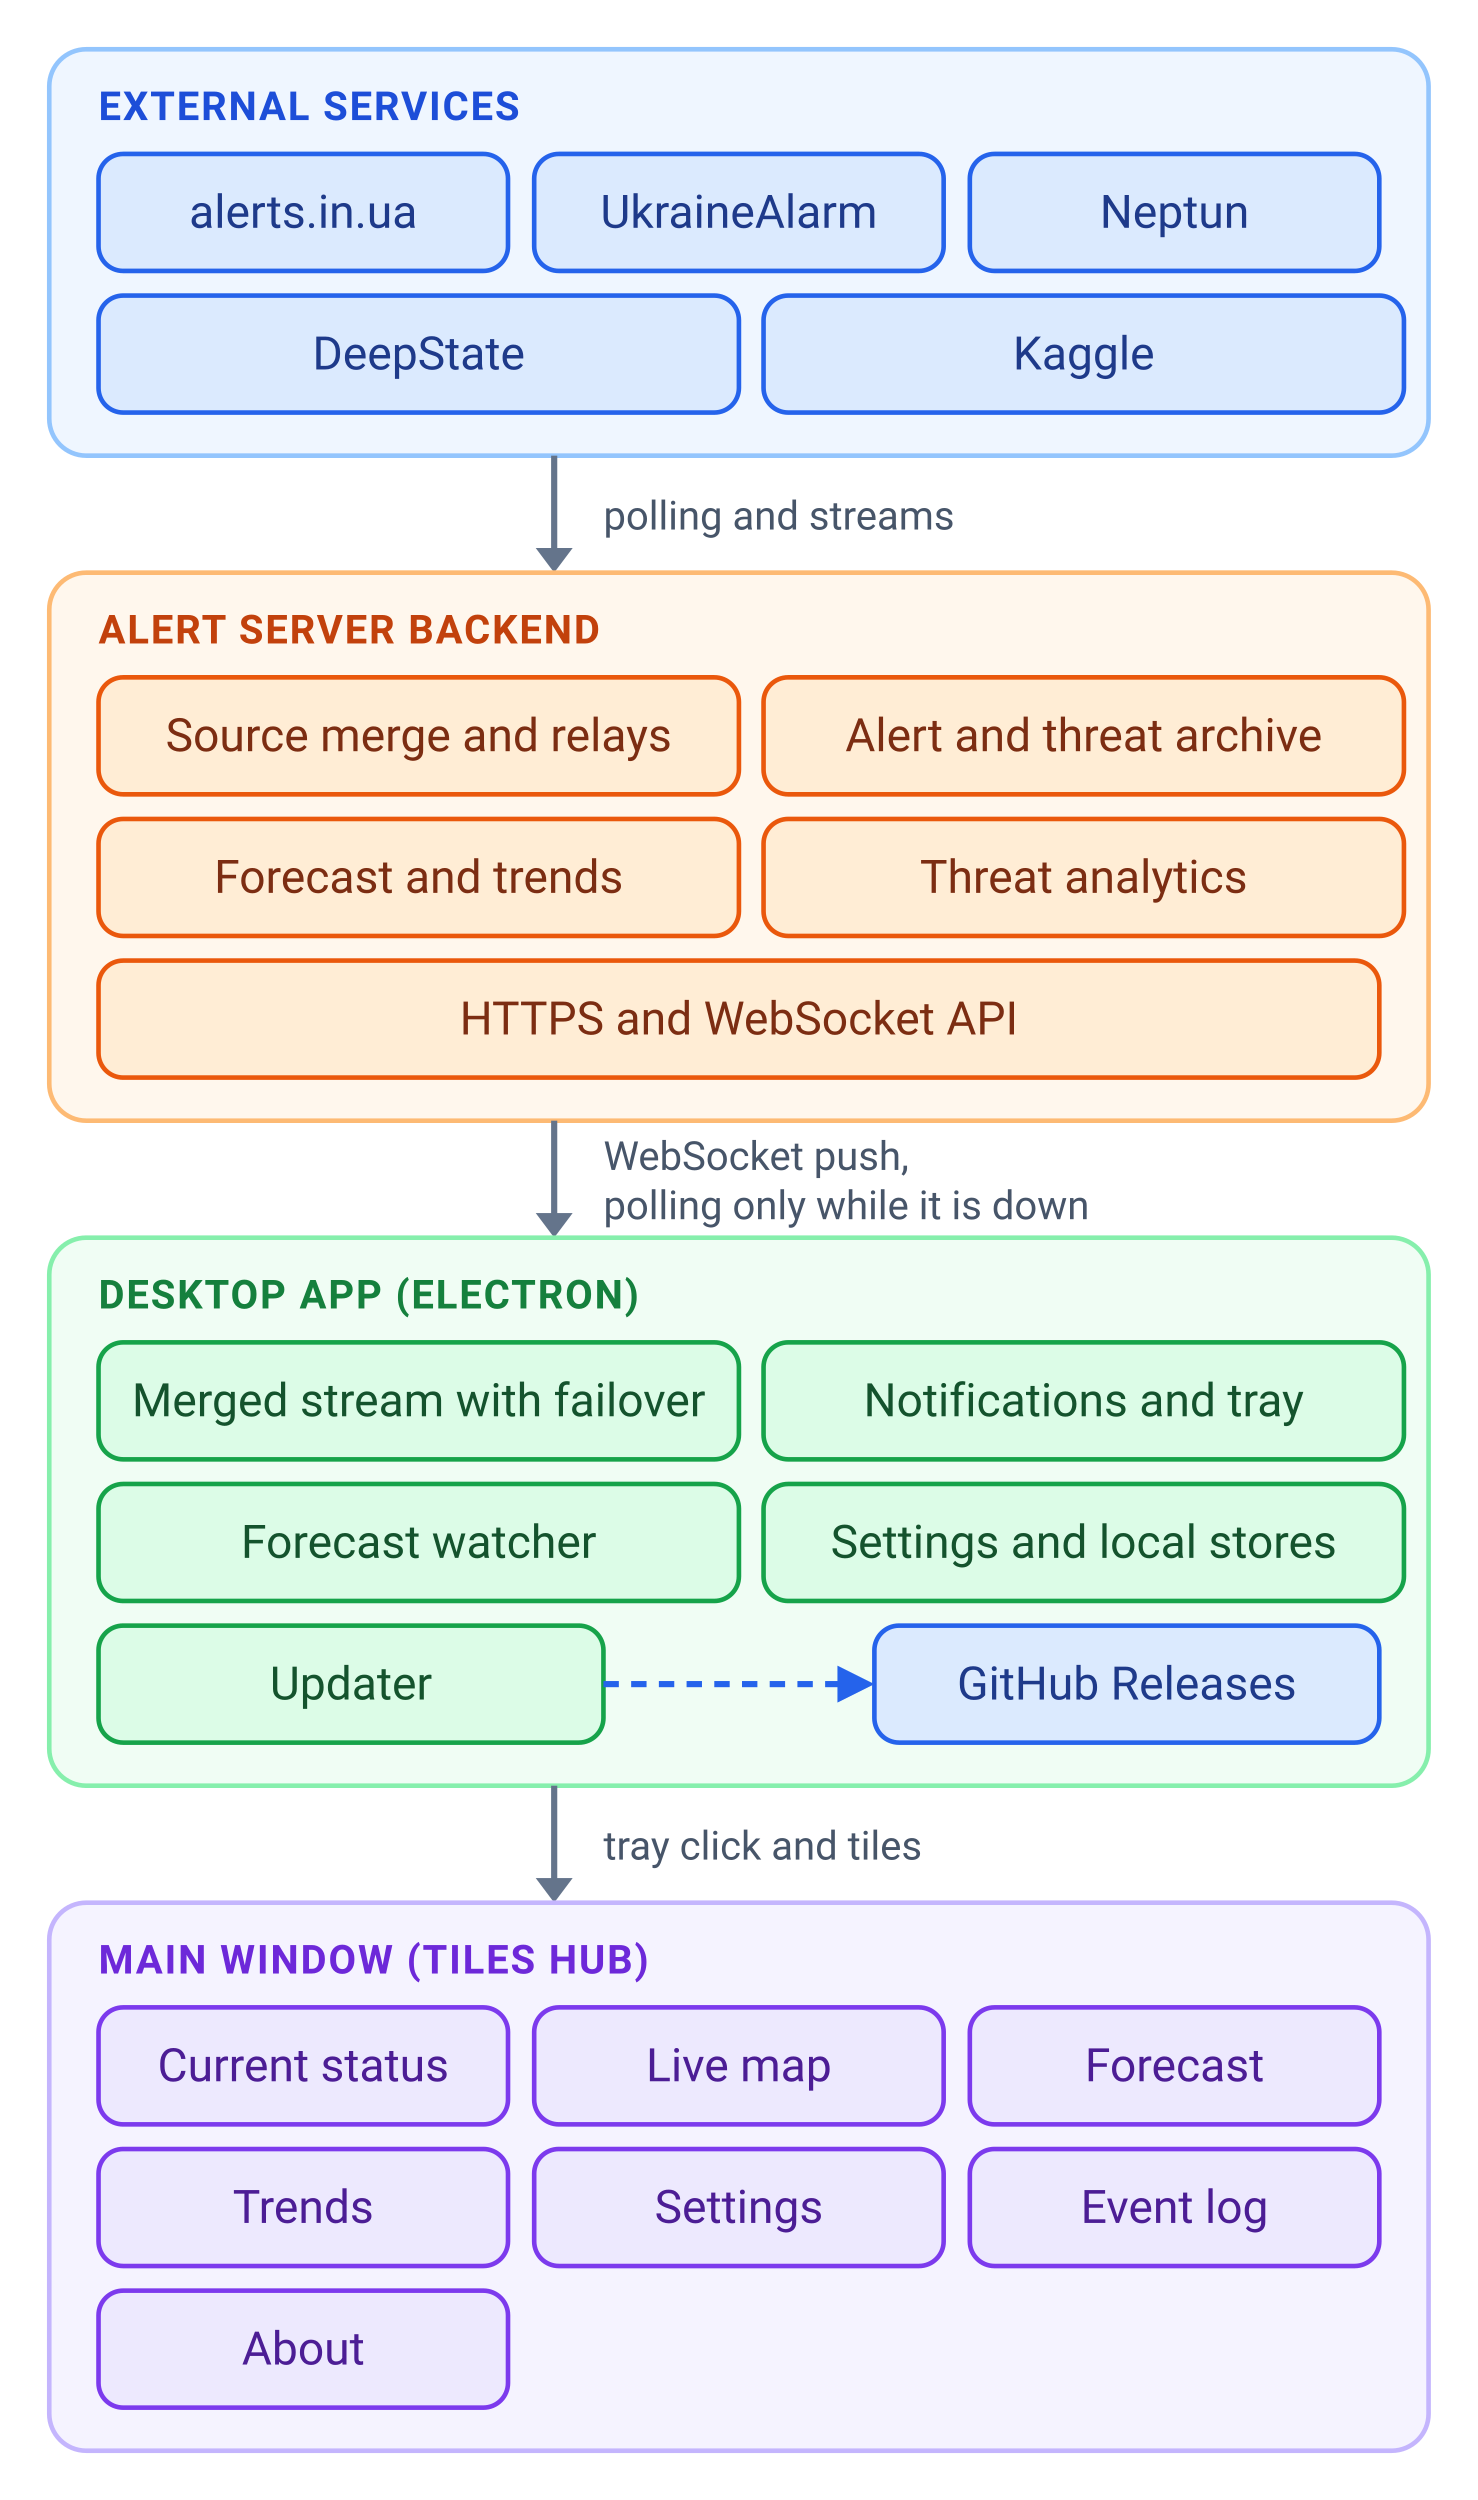
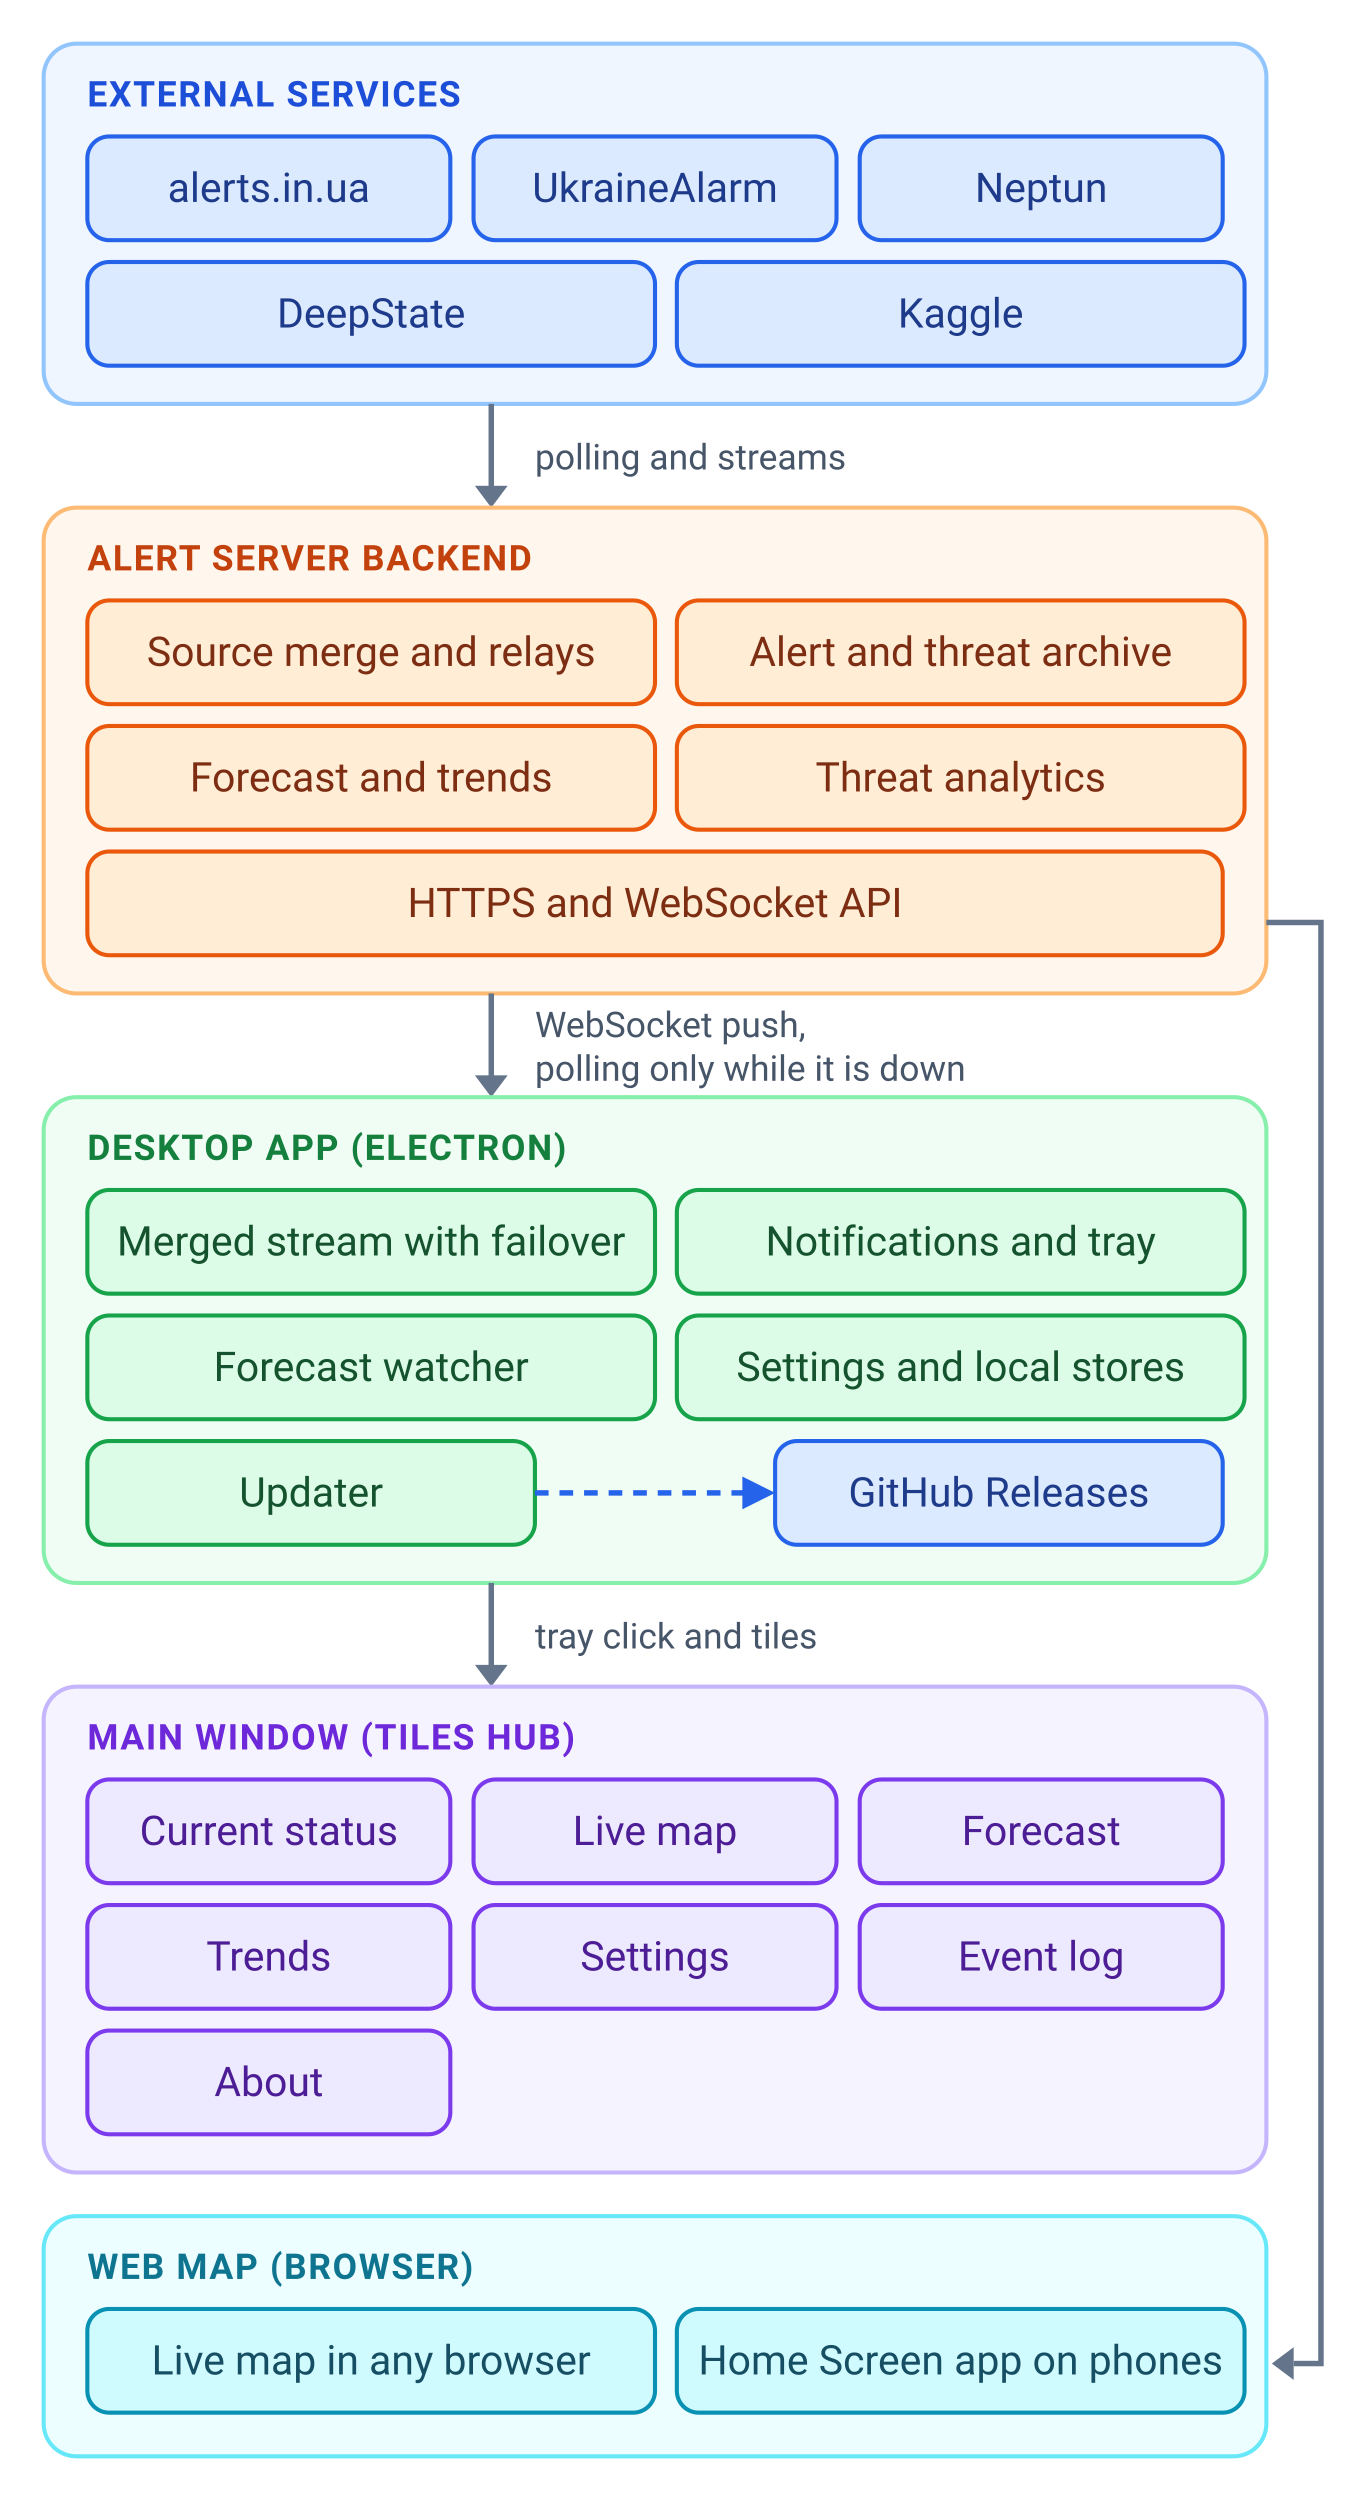
- <svg xmlns="http://www.w3.org/2000/svg" viewBox="0 0 480 812" role="img" aria-label="Alert Server architecture: external services feed the backend, which pushes to the desktop app and its main window" font-family="'Segoe UI', system-ui, -apple-system, Roboto, Helvetica, Arial, sans-serif">
+ <svg xmlns="http://www.w3.org/2000/svg" viewBox="0 0 500 916" role="img" aria-label="Alert Server architecture: external services feed the backend, which pushes to the desktop app with its main window and also serves the web map" font-family="'Segoe UI', system-ui, -apple-system, Roboto, Helvetica, Arial, sans-serif">
  <style>
    .band-ext { fill: #eff6ff; stroke: #93c5fd; }
    .band-srv { fill: #fff7ed; stroke: #fdba74; }
    .band-app { fill: #f0fdf4; stroke: #86efac; }
    .band-win { fill: #f5f3ff; stroke: #c4b5fd; }
    .box-ext { fill: #dbeafe; stroke: #2563eb; }
    .box-srv { fill: #ffedd5; stroke: #ea580c; }
    .box-app { fill: #dcfce7; stroke: #16a34a; }
    .box-win { fill: #ede9fe; stroke: #7c3aed; }
    .txt-ext { fill: #1e3a8a; }
    .txt-srv { fill: #7c2d12; }
    .txt-app { fill: #14532d; }
    .txt-win { fill: #4c1d95; }
    .title-ext { fill: #1d4ed8; }
    .title-srv { fill: #c2410c; }
    .title-app { fill: #15803d; }
    .title-win { fill: #6d28d9; }
    .arrow { stroke: #64748b; fill: none; }
    .arrow-dash { stroke: #2563eb; fill: none; }
    .head { fill: #64748b; }
    .head-dash { fill: #2563eb; }
    .note { fill: #475569; }
+     .band-web { fill: #ecfeff; stroke: #67e8f9; }
+     .box-web { fill: #cffafe; stroke: #0891b2; }
+     .txt-web { fill: #164e63; }
+     .title-web { fill: #0e7490; }
    @media (prefers-color-scheme: dark) {
        .band-ext { fill: #172554; stroke: #3b82f6; }
        .band-srv { fill: #431407; stroke: #ea580c; }
        .band-app { fill: #052e16; stroke: #22c55e; }
        .band-win { fill: #2e1065; stroke: #8b5cf6; }
        .box-ext { fill: #1e3a8a; stroke: #60a5fa; }
        .box-srv { fill: #7c2d12; stroke: #fb923c; }
        .box-app { fill: #14532d; stroke: #4ade80; }
        .box-win { fill: #4c1d95; stroke: #a78bfa; }
        .txt-ext { fill: #dbeafe; }
        .txt-srv { fill: #ffedd5; }
        .txt-app { fill: #dcfce7; }
        .txt-win { fill: #ede9fe; }
        .title-ext { fill: #93c5fd; }
        .title-srv { fill: #fdba74; }
        .title-app { fill: #86efac; }
        .title-win { fill: #c4b5fd; }
        .arrow { stroke: #94a3b8; }
        .arrow-dash { stroke: #60a5fa; }
        .head { fill: #94a3b8; }
        .head-dash { fill: #60a5fa; }
        .note { fill: #cbd5e1; }
+         .band-web { fill: #083344; stroke: #06b6d4; }
+         .box-web { fill: #164e63; stroke: #22d3ee; }
+         .txt-web { fill: #cffafe; }
+         .title-web { fill: #67e8f9; }
    }
</style>
  <rect class="band-ext" x="16" y="16" width="448" height="132" rx="12" stroke-width="1.5" />
  <text class="title-ext" x="32" y="39" font-size="13" font-weight="700" letter-spacing="0.6">EXTERNAL SERVICES</text>
  <rect class="box-ext" x="32" y="50" width="133" height="38" rx="8" stroke-width="1.5" />
  <text class="txt-ext" x="98.5" y="74" font-size="15" text-anchor="middle">alerts.in.ua</text>
  <rect class="box-ext" x="173.5" y="50" width="133" height="38" rx="8" stroke-width="1.5" />
  <text class="txt-ext" x="240" y="74" font-size="15" text-anchor="middle">UkraineAlarm</text>
  <rect class="box-ext" x="315" y="50" width="133" height="38" rx="8" stroke-width="1.5" />
  <text class="txt-ext" x="381.5" y="74" font-size="15" text-anchor="middle">Neptun</text>
  <rect class="box-ext" x="32" y="96" width="208" height="38" rx="8" stroke-width="1.5" />
  <text class="txt-ext" x="136" y="120" font-size="15" text-anchor="middle">DeepState</text>
  <rect class="box-ext" x="248" y="96" width="208" height="38" rx="8" stroke-width="1.5" />
  <text class="txt-ext" x="352" y="120" font-size="15" text-anchor="middle">Kaggle</text>
  <line class="arrow" x1="180" y1="148" x2="180" y2="180" stroke-width="2" />
  <path class="head" d="M174 178 L180 186 L186 178 Z" />
  <text class="note" x="196" y="172" font-size="13">polling and streams</text>
  <rect class="band-srv" x="16" y="186" width="448" height="178" rx="12" stroke-width="1.5" />
  <text class="title-srv" x="32" y="209" font-size="13" font-weight="700" letter-spacing="0.6">ALERT SERVER BACKEND</text>
  <rect class="box-srv" x="32" y="220" width="208" height="38" rx="8" stroke-width="1.5" />
  <text class="txt-srv" x="136" y="244" font-size="15" text-anchor="middle">Source merge and relays</text>
  <rect class="box-srv" x="248" y="220" width="208" height="38" rx="8" stroke-width="1.5" />
  <text class="txt-srv" x="352" y="244" font-size="15" text-anchor="middle">Alert and threat archive</text>
  <rect class="box-srv" x="32" y="266" width="208" height="38" rx="8" stroke-width="1.5" />
  <text class="txt-srv" x="136" y="290" font-size="15" text-anchor="middle">Forecast and trends</text>
  <rect class="box-srv" x="248" y="266" width="208" height="38" rx="8" stroke-width="1.5" />
  <text class="txt-srv" x="352" y="290" font-size="15" text-anchor="middle">Threat analytics</text>
  <rect class="box-srv" x="32" y="312" width="416" height="38" rx="8" stroke-width="1.5" />
  <text class="txt-srv" x="240" y="336" font-size="15" text-anchor="middle">HTTPS and WebSocket API</text>
  <line class="arrow" x1="180" y1="364" x2="180" y2="396" stroke-width="2" />
  <path class="head" d="M174 394 L180 402 L186 394 Z" />
  <text class="note" x="196" y="380" font-size="13">WebSocket push,</text>
  <text class="note" x="196" y="396" font-size="13">polling only while it is down</text>
  <rect class="band-app" x="16" y="402" width="448" height="178" rx="12" stroke-width="1.5" />
  <text class="title-app" x="32" y="425" font-size="13" font-weight="700" letter-spacing="0.6">DESKTOP APP (ELECTRON)</text>
  <rect class="box-app" x="32" y="436" width="208" height="38" rx="8" stroke-width="1.5" />
  <text class="txt-app" x="136" y="460" font-size="15" text-anchor="middle">Merged stream with failover</text>
  <rect class="box-app" x="248" y="436" width="208" height="38" rx="8" stroke-width="1.5" />
  <text class="txt-app" x="352" y="460" font-size="15" text-anchor="middle">Notifications and tray</text>
  <rect class="box-app" x="32" y="482" width="208" height="38" rx="8" stroke-width="1.5" />
  <text class="txt-app" x="136" y="506" font-size="15" text-anchor="middle">Forecast watcher</text>
  <rect class="box-app" x="248" y="482" width="208" height="38" rx="8" stroke-width="1.5" />
  <text class="txt-app" x="352" y="506" font-size="15" text-anchor="middle">Settings and local stores</text>
  <rect class="box-app" x="32" y="528" width="164" height="38" rx="8" stroke-width="1.5" />
  <text class="txt-app" x="114" y="552" font-size="15" text-anchor="middle">Updater</text>
  <rect class="box-ext" x="284" y="528" width="164" height="38" rx="8" stroke-width="1.5" />
  <text class="txt-ext" x="366" y="552" font-size="15" text-anchor="middle">GitHub Releases</text>
  <line class="arrow-dash" x1="196" y1="547" x2="274" y2="547" stroke-width="2" stroke-dasharray="5 4" />
  <path class="head-dash" d="M272 541 L284 547 L272 553 Z" />
  <line class="arrow" x1="180" y1="580" x2="180" y2="612" stroke-width="2" />
  <path class="head" d="M174 610 L180 618 L186 610 Z" />
  <text class="note" x="196" y="604" font-size="13">tray click and tiles</text>
  <rect class="band-win" x="16" y="618" width="448" height="178" rx="12" stroke-width="1.5" />
  <text class="title-win" x="32" y="641" font-size="13" font-weight="700" letter-spacing="0.6">MAIN WINDOW (TILES HUB)</text>
  <rect class="box-win" x="32" y="652" width="133" height="38" rx="8" stroke-width="1.5" />
  <text class="txt-win" x="98.5" y="676" font-size="15" text-anchor="middle">Current status</text>
  <rect class="box-win" x="173.5" y="652" width="133" height="38" rx="8" stroke-width="1.5" />
  <text class="txt-win" x="240" y="676" font-size="15" text-anchor="middle">Live map</text>
  <rect class="box-win" x="315" y="652" width="133" height="38" rx="8" stroke-width="1.5" />
  <text class="txt-win" x="381.5" y="676" font-size="15" text-anchor="middle">Forecast</text>
  <rect class="box-win" x="32" y="698" width="133" height="38" rx="8" stroke-width="1.5" />
  <text class="txt-win" x="98.5" y="722" font-size="15" text-anchor="middle">Trends</text>
  <rect class="box-win" x="173.5" y="698" width="133" height="38" rx="8" stroke-width="1.5" />
  <text class="txt-win" x="240" y="722" font-size="15" text-anchor="middle">Settings</text>
  <rect class="box-win" x="315" y="698" width="133" height="38" rx="8" stroke-width="1.5" />
  <text class="txt-win" x="381.5" y="722" font-size="15" text-anchor="middle">Event log</text>
  <rect class="box-win" x="32" y="744" width="133" height="38" rx="8" stroke-width="1.5" />
  <text class="txt-win" x="98.5" y="768" font-size="15" text-anchor="middle">About</text>
+   <path class="arrow" d="M464 338 H484 V866 H474" stroke-width="2" fill="none" />
+   <path class="head" d="M474 860 L466 866 L474 872 Z" />
+   <rect class="band-web" x="16" y="812" width="448" height="88" rx="12" stroke-width="1.5" />
+   <text class="title-web" x="32" y="835" font-size="13" font-weight="700" letter-spacing="0.6">WEB MAP (BROWSER)</text>
+   <rect class="box-web" x="32" y="846" width="208" height="38" rx="8" stroke-width="1.5" />
+   <text class="txt-web" x="136" y="870" font-size="15" text-anchor="middle">Live map in any browser</text>
+   <rect class="box-web" x="248" y="846" width="208" height="38" rx="8" stroke-width="1.5" />
+   <text class="txt-web" x="352" y="870" font-size="15" text-anchor="middle">Home Screen app on phones</text>
</svg>
